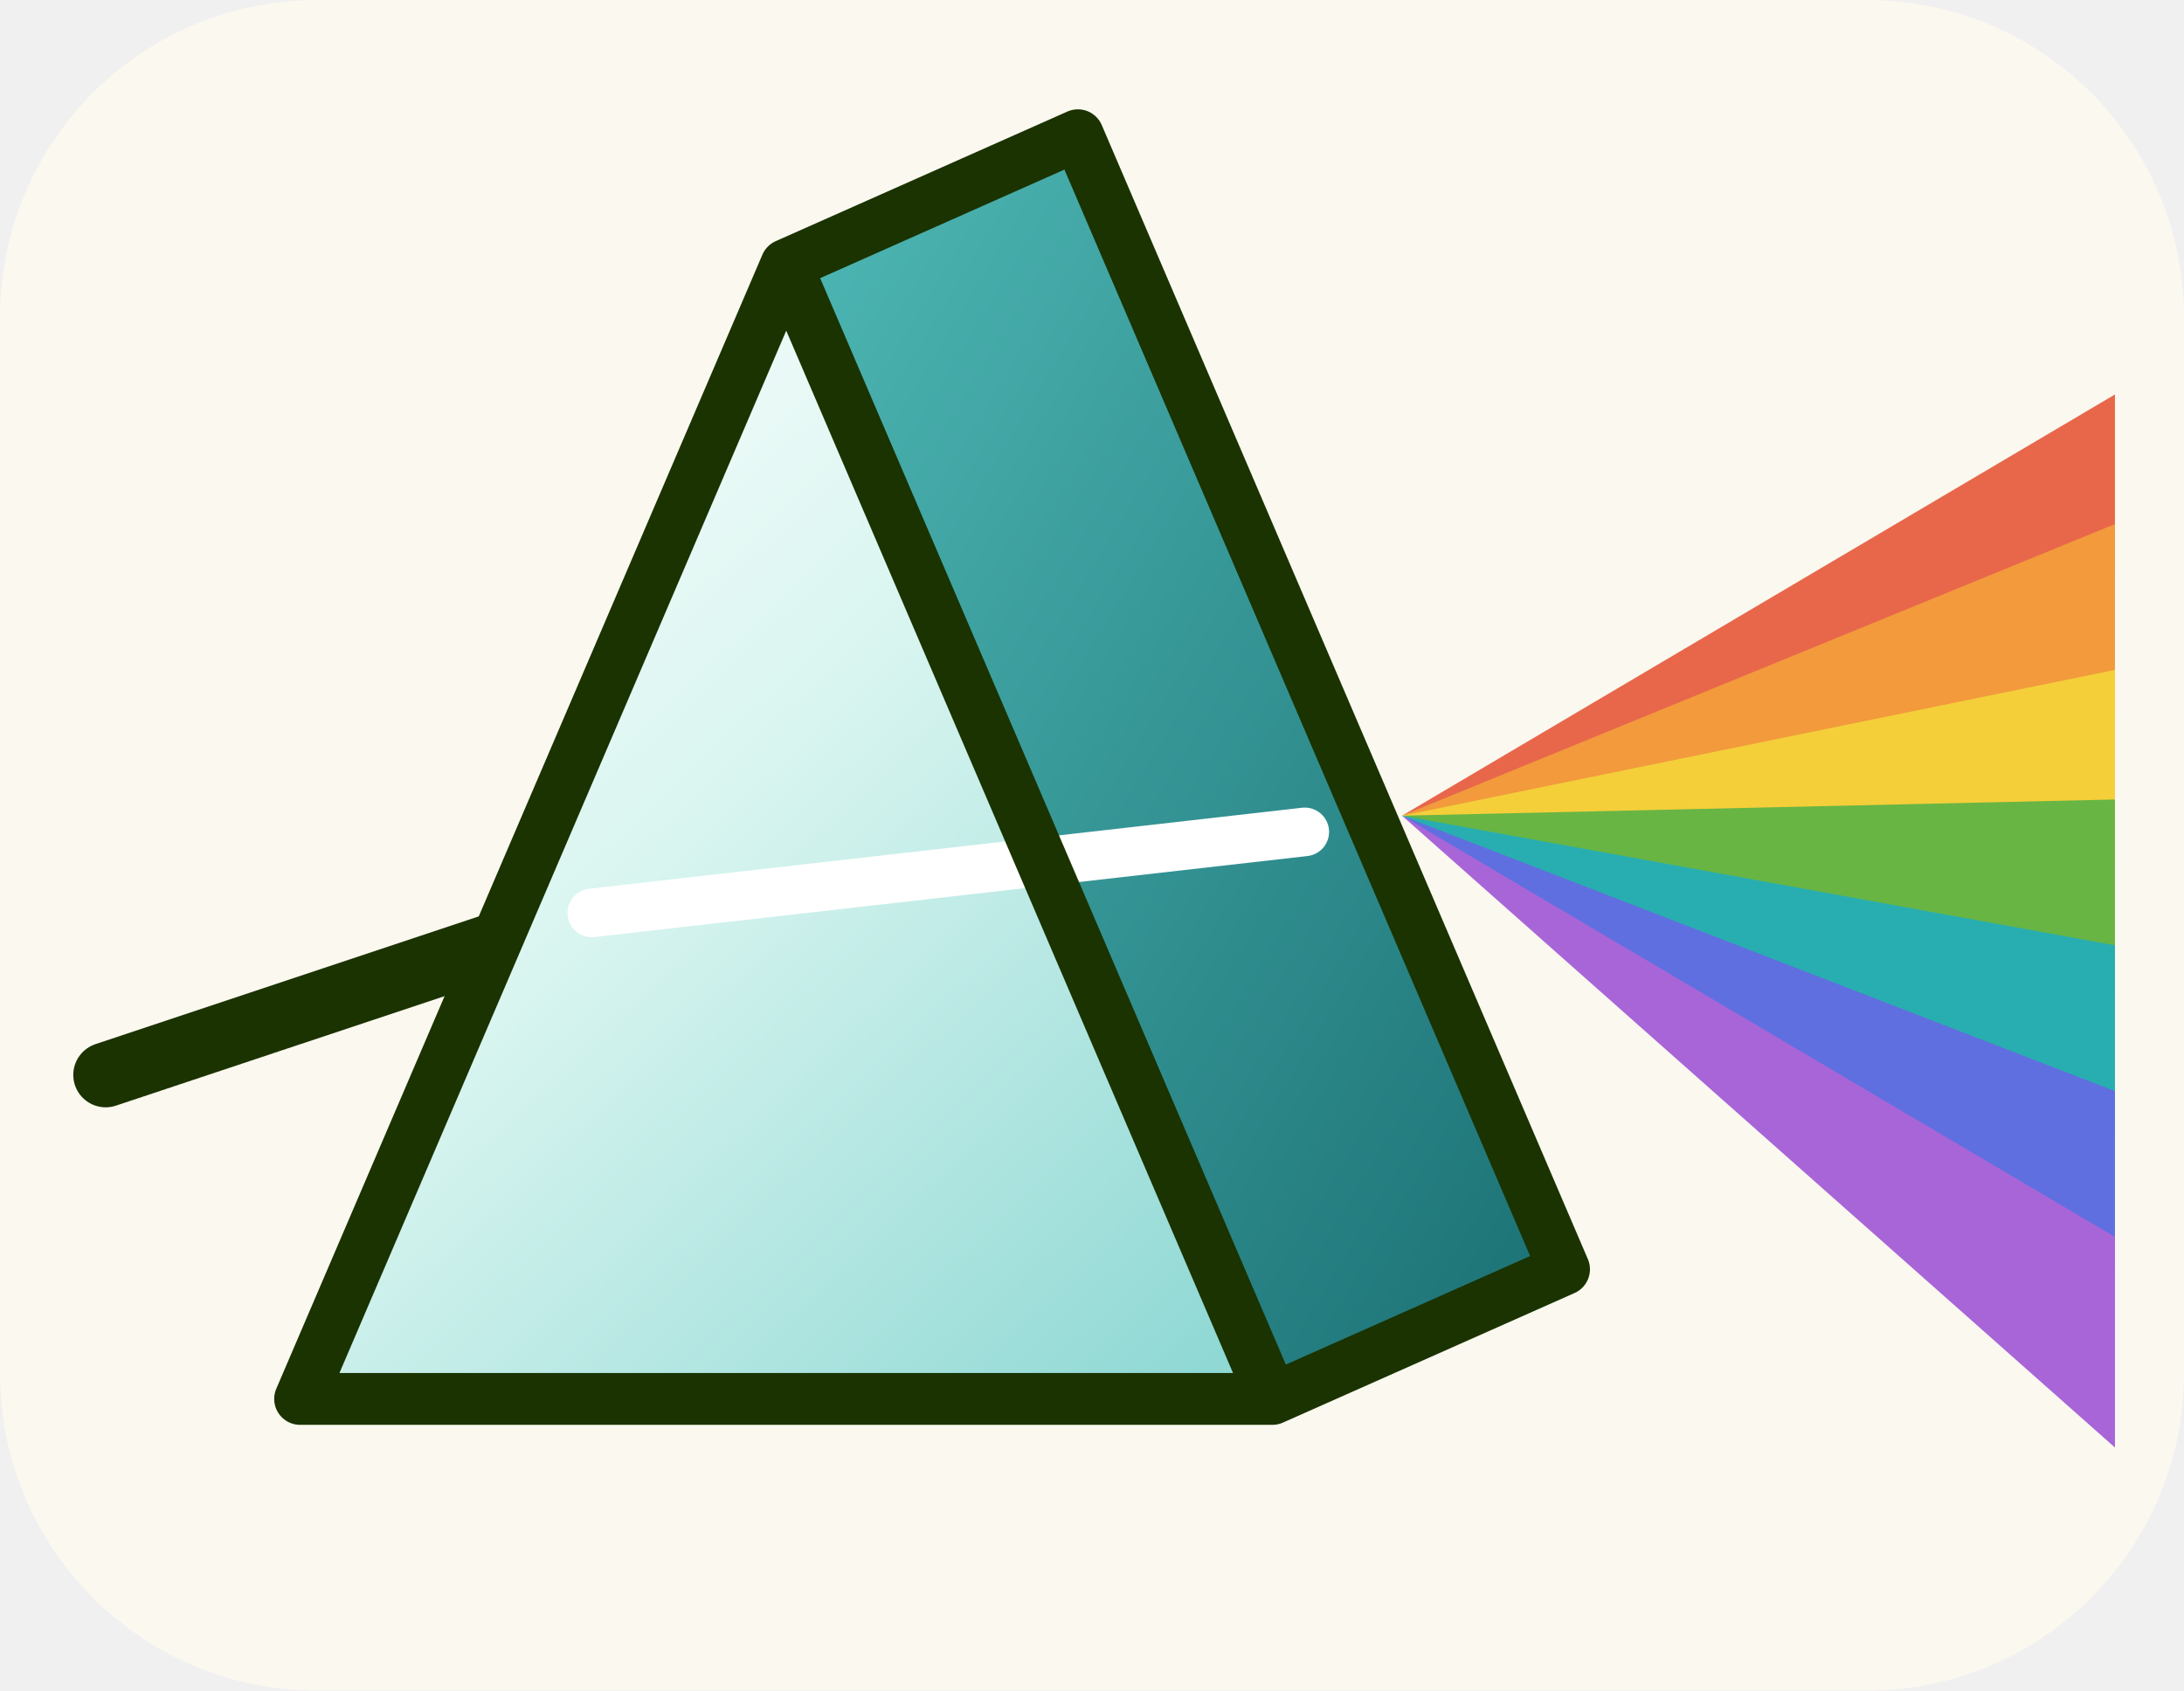
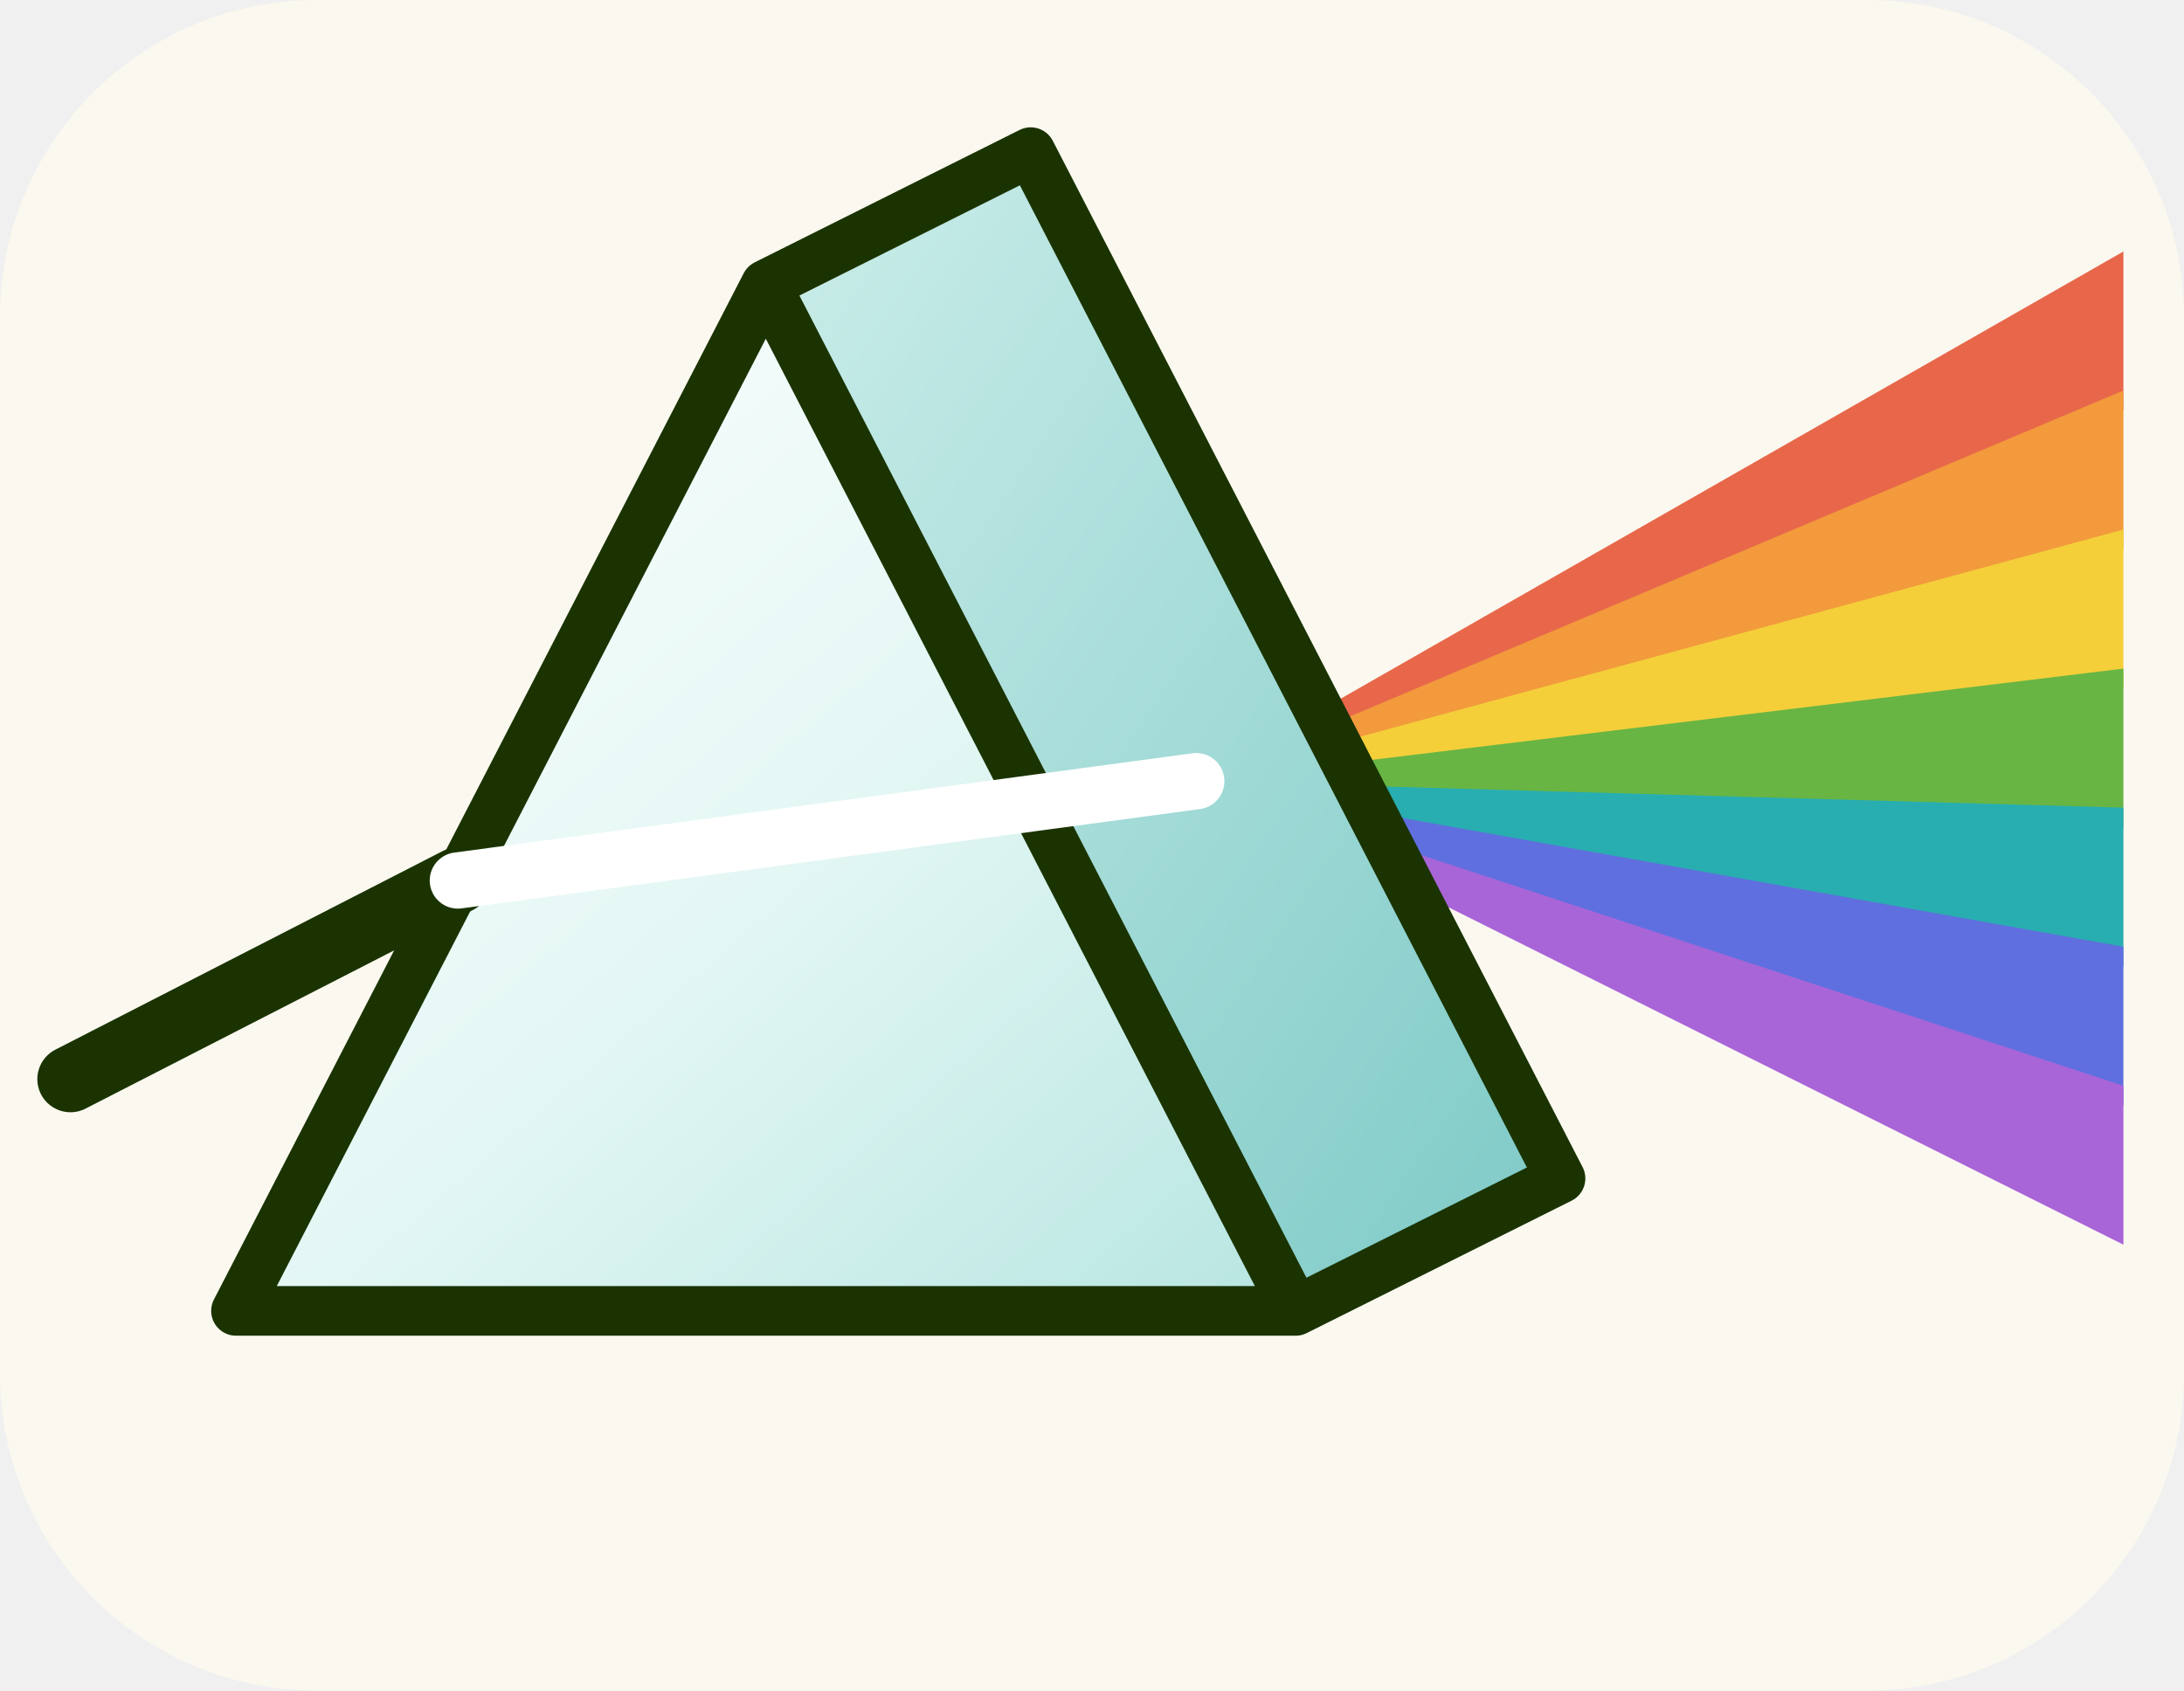
<svg xmlns="http://www.w3.org/2000/svg" viewBox="0 0 124 96">
  <defs>
-     <linearGradient id="f" x1=".1" y1="0" x2=".9" y2="1">
+     <linearGradient id="f" x1=".05" y1="0" x2=".95" y2="1">
      <stop offset="0" stop-color="#fff" />
-       <stop offset=".45" stop-color="#d9f5f0" />
-       <stop offset="1" stop-color="#8fd8d4" />
+       <stop offset=".55" stop-color="#e3f7f4" />
+       <stop offset="1" stop-color="#b9e6e2" />
    </linearGradient>
    <linearGradient id="s" x1="0" y1="0" x2="1" y2="1">
-       <stop offset="0" stop-color="#4fb9b6" />
-       <stop offset="1" stop-color="#1a6f73" />
+       <stop offset="0" stop-color="#cdeeea" />
+       <stop offset="1" stop-color="#7cc9c6" />
    </linearGradient>
  </defs>
  <rect width="124" height="96" rx="18" fill="#fbf8f0" />
-   <g transform="translate(6 4) scale(.92)">
-     <polygon points="80,46 124,20 124,31" fill="#e8674a" />
-     <polygon points="80,46 124,28 124,40" fill="#f29a3c" />
-     <polygon points="80,46 124,37 124,49" fill="#f4cf3a" />
-     <polygon points="80,46 124,45 124,57" fill="#68b544" />
-     <polygon points="80,46 124,54 124,66" fill="#28aeb0" />
-     <polygon points="80,46 124,63 124,74" fill="#5f6fe0" />
-     <polygon points="80,46 124,72 124,85" fill="#a865d8" />
-     <line x1="0" y1="62" x2="30" y2="52" stroke="#1a3300" stroke-width="4" stroke-linecap="round" />
-     <path d="M42 12 L60 4 L90 74 L72 82Z" fill="url(#s)" />
-     <path d="M42 12 L12 82 L72 82Z" fill="url(#f)" />
-     <line x1="30" y1="52" x2="74" y2="47" stroke="#fff" stroke-width="3" stroke-linecap="round" />
-     <path d="M42 12 L12 82 L72 82Z M42 12 L60 4 L90 74 L72 82" fill="none" stroke="#1a3300" stroke-width="3.2" stroke-linejoin="round" />
+   <g transform="translate(4 3) scale(.94)">
+     <polygon points="68,44 124,12 124,21.6" fill="#e8674a" />
+     <polygon points="68,44 124,20.4 124,30" fill="#f29a3c" />
+     <polygon points="68,44 124,28.8 124,38.4" fill="#f4cf3a" />
+     <polygon points="68,44 124,37.2 124,46.8" fill="#68b544" />
+     <polygon points="68,44 124,45.6 124,55.2" fill="#28aeb0" />
+     <polygon points="68,44 124,54 124,63.6" fill="#5f6fe0" />
+     <polygon points="68,44 124,62.4 124,72" fill="#a865d8" />
+     <path d="M42 14 L58 6 L90 68 L74 76Z" fill="url(#s)" />
+     <path d="M42 14 L10 76 L74 76Z" fill="url(#f)" />
+     <path d="M42 14 L10 76 L74 76Z M42 14 L58 6 L90 68 L74 76" fill="none" stroke="#1a3300" stroke-width="3" stroke-linejoin="round" />
+     <line x1="0" y1="62" x2="23.4" y2="50" stroke="#1a3300" stroke-width="4" stroke-linecap="round" />
+     <line x1="23.4" y1="50" x2="68" y2="44" stroke="#fff" stroke-width="3.4" stroke-linecap="round" />
  </g>
</svg>
